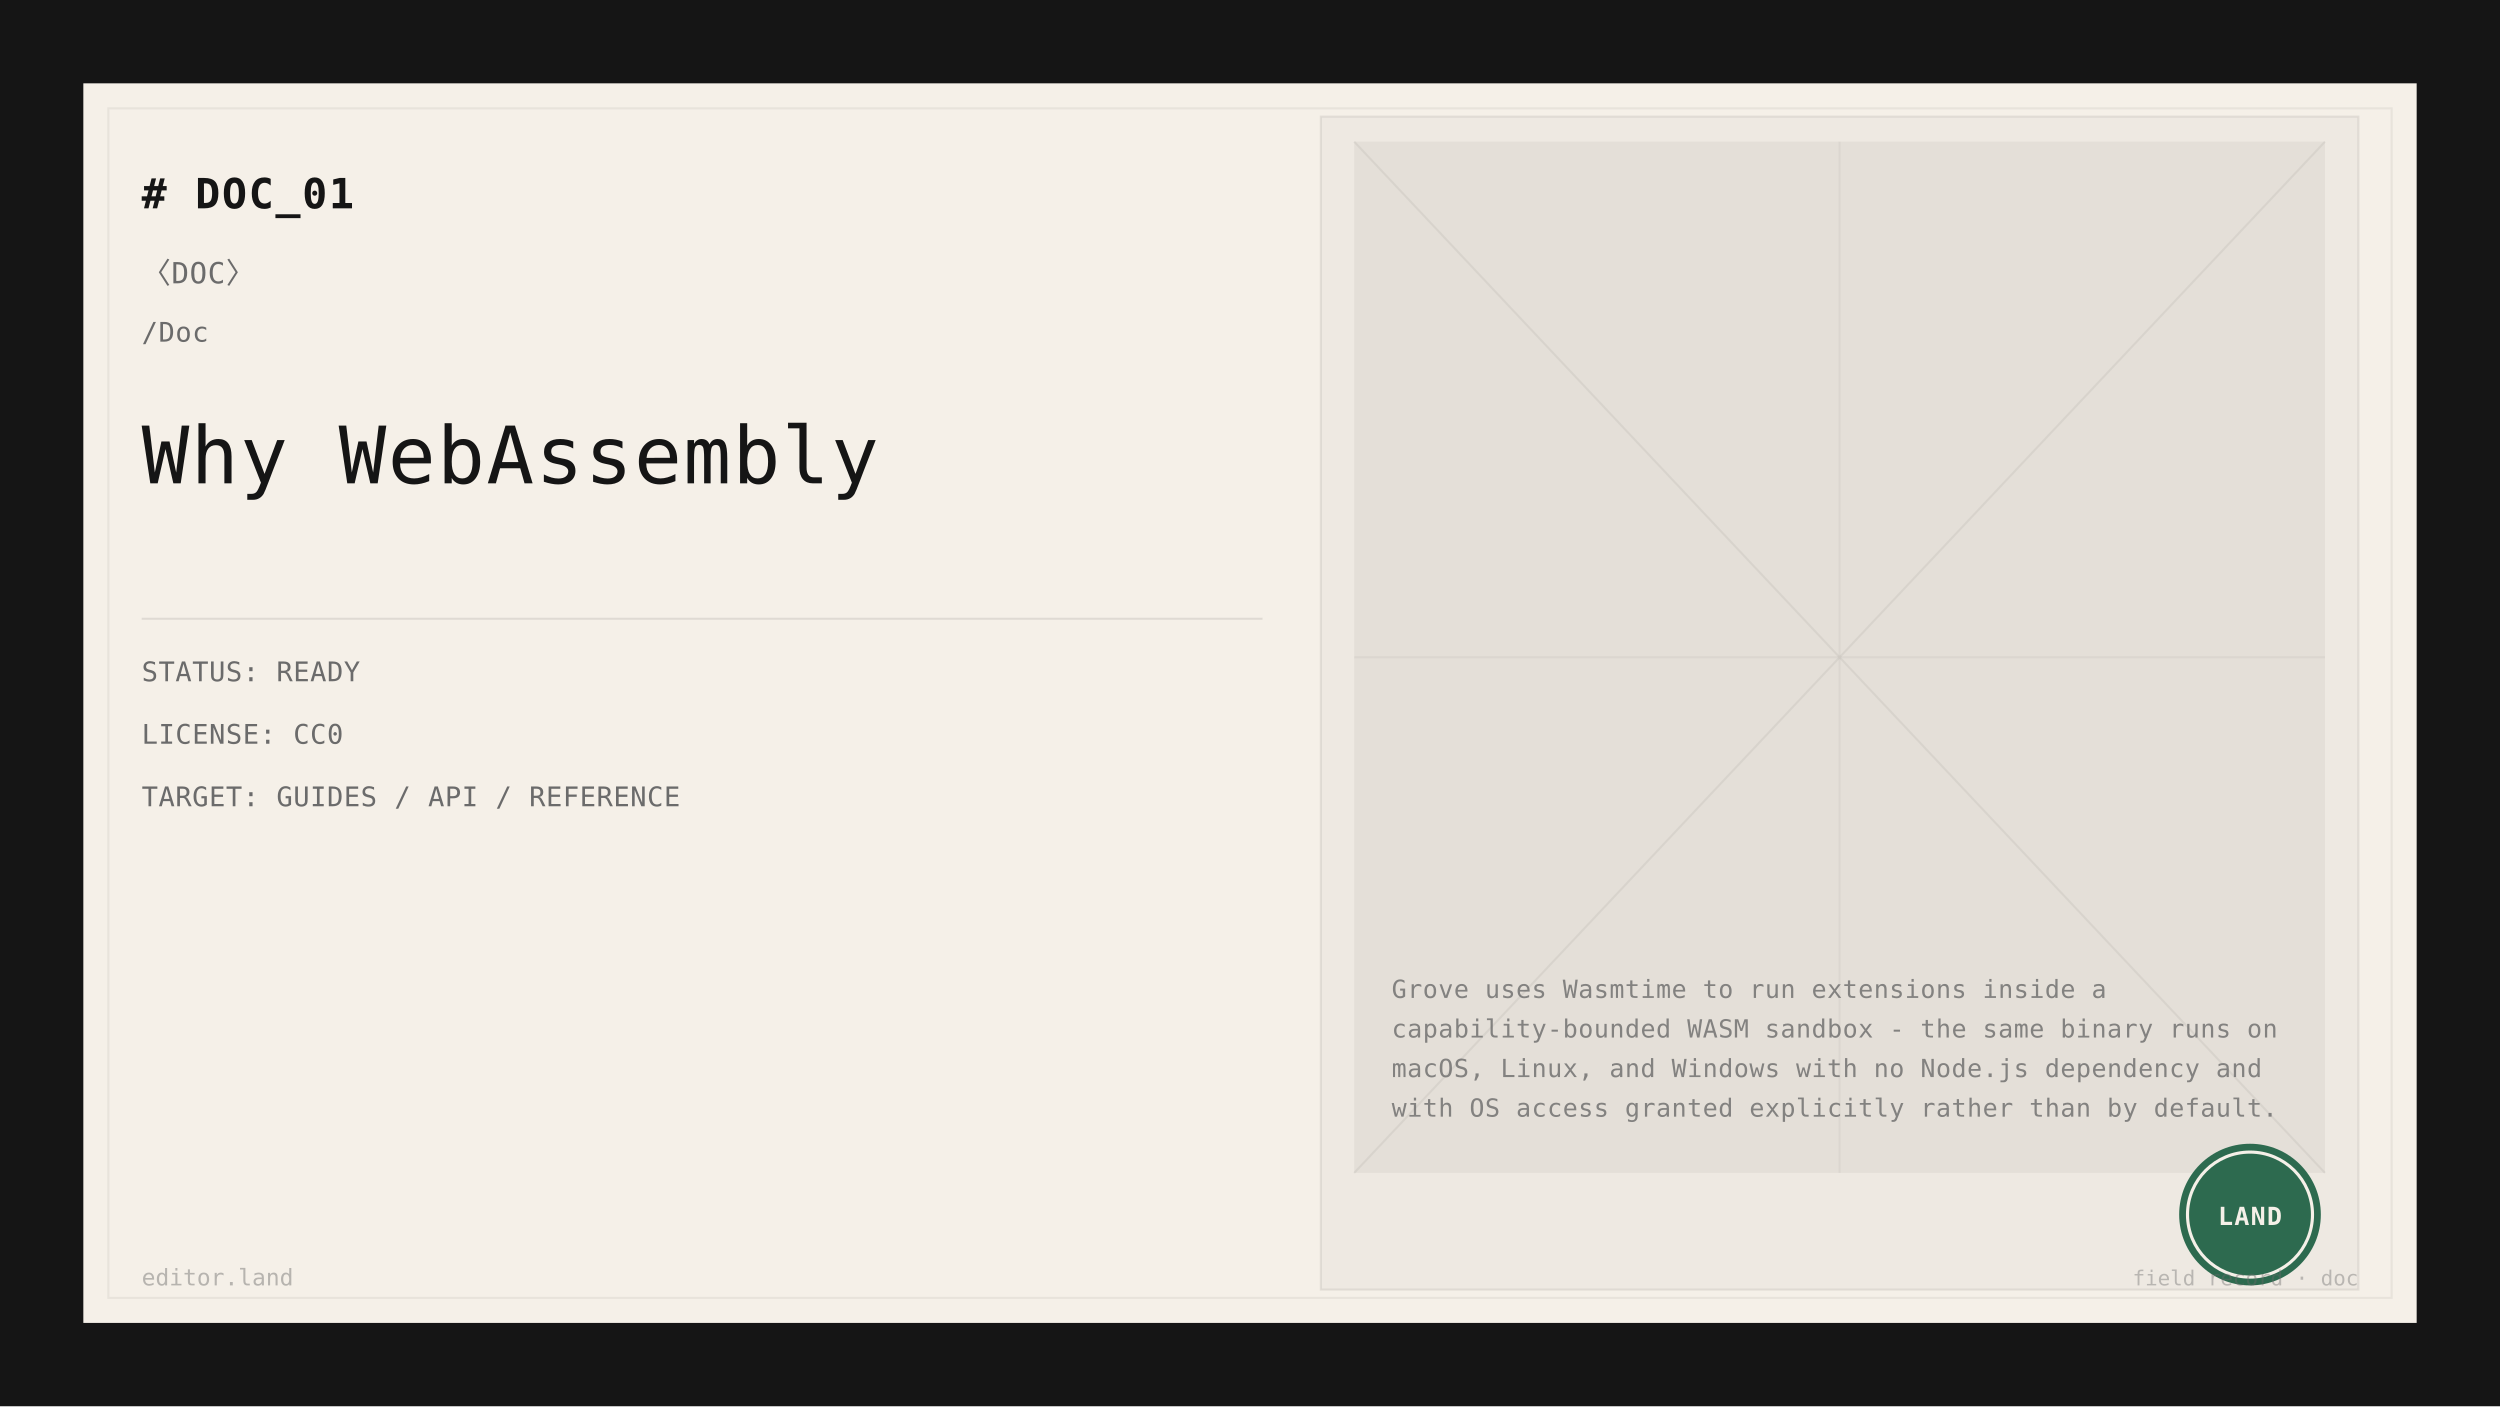
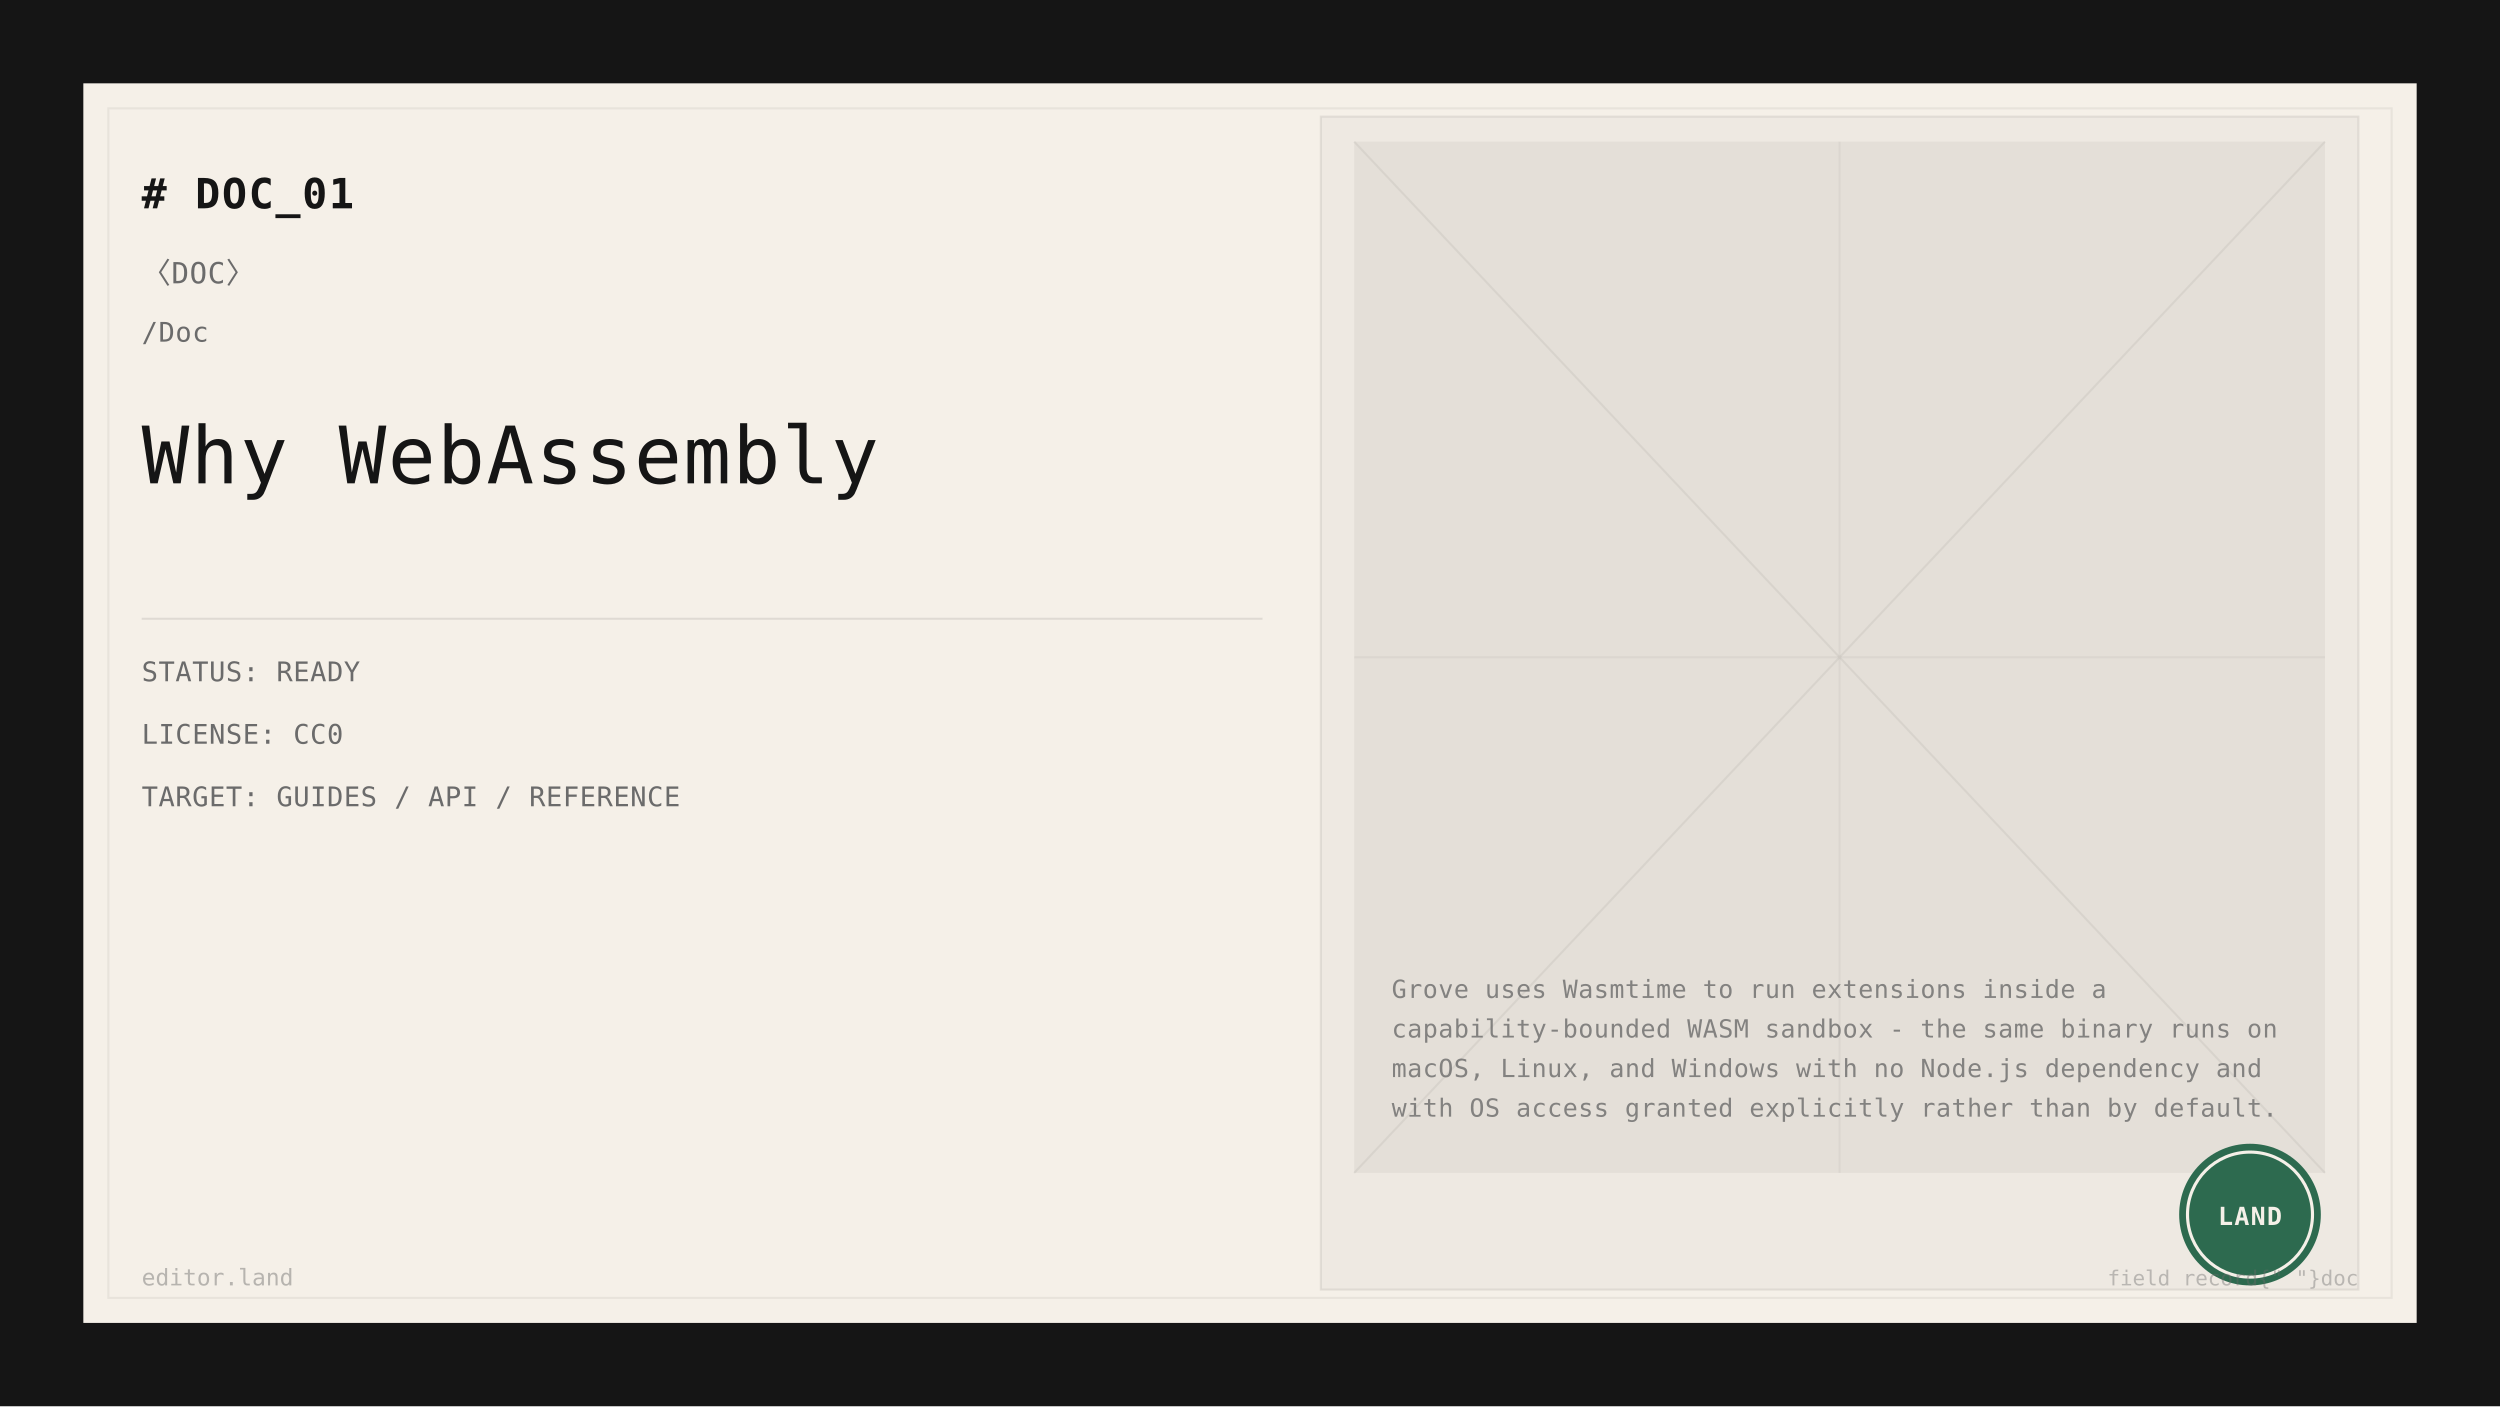
<svg xmlns="http://www.w3.org/2000/svg" width="1200" height="675" viewBox="0 0 1200 675">
  <path fill="#151515" d="M0 0h1200v675H0z" />
  <path fill="#f5f0e8" d="M40 40h1120v595H40z" />
  <path fill="none" stroke="#151515" stroke-opacity=".06" d="M52 52h1096v571H52z" />
  <text x="68" y="100" fill="#151515" font-family="'JetBrains Mono', 'SF Mono', 'Fira Code', monospace" font-size="20" font-weight="600" letter-spacing=".04em"># DOC_01</text>
  <text x="68" y="136" fill="#6b6b6b" font-family="'JetBrains Mono', 'SF Mono', 'Fira Code', monospace" font-size="14" font-weight="400" letter-spacing=".02em">〈DOC〉</text>
  <text x="68" y="164" fill="#6b6b6b" font-family="'JetBrains Mono', 'SF Mono', 'Fira Code', monospace" font-size="13" font-weight="400" letter-spacing=".02em">/Doc</text>
  <text x="68" y="232" fill="#151515" font-family="'JetBrains Mono', 'SF Mono', 'Fira Code', monospace" font-size="38" font-weight="500" letter-spacing=".02em">Why WebAssembly</text>
  <path stroke="#151515" stroke-opacity=".1" d="M68 297h538" />
  <text x="68" y="327" fill="#6b6b6b" font-family="'JetBrains Mono', 'SF Mono', 'Fira Code', monospace" font-size="13" font-weight="400" letter-spacing=".02em">STATUS: READY</text>
  <text x="68" y="357" fill="#6b6b6b" font-family="'JetBrains Mono', 'SF Mono', 'Fira Code', monospace" font-size="13" font-weight="400" letter-spacing=".02em">LICENSE: CC0</text>
  <text x="68" y="387" fill="#6b6b6b" font-family="'JetBrains Mono', 'SF Mono', 'Fira Code', monospace" font-size="13" font-weight="400" letter-spacing=".02em">TARGET: GUIDES / API / REFERENCE</text>
  <path fill="#151515" fill-opacity=".03" d="M634 56h498v563H634z" />
  <path fill="none" stroke="#151515" stroke-opacity=".08" d="M634 56h498v563H634z" />
  <path fill="#151515" fill-opacity=".05" d="M650 68h466v495H650z" />
  <path stroke="#151515" stroke-opacity=".06" d="m650 68 466 495m0-495L650 563" />
  <path stroke="#151515" stroke-opacity=".04" d="M883 68v495M650 315.5h466" />
  <text x="668" y="479" fill="#6b6b6b" fill-opacity=".8" font-family="'JetBrains Mono', 'SF Mono', 'Fira Code', monospace" font-size="12" font-weight="400" letter-spacing=".02em">Grove uses Wasmtime to run extensions inside a</text>
  <text x="668" y="498" fill="#6b6b6b" fill-opacity=".8" font-family="'JetBrains Mono', 'SF Mono', 'Fira Code', monospace" font-size="12" font-weight="400" letter-spacing=".02em">capability-bounded WASM sandbox - the same binary runs on</text>
  <text x="668" y="517" fill="#6b6b6b" fill-opacity=".8" font-family="'JetBrains Mono', 'SF Mono', 'Fira Code', monospace" font-size="12" font-weight="400" letter-spacing=".02em">macOS, Linux, and Windows with no Node.js dependency and</text>
  <text x="668" y="536" fill="#6b6b6b" fill-opacity=".8" font-family="'JetBrains Mono', 'SF Mono', 'Fira Code', monospace" font-size="12" font-weight="400" letter-spacing=".02em">with OS access granted explicitly rather than by default.</text>
  <circle cx="1080" cy="583" r="34" fill="#2d6a4f" />
  <circle cx="1080" cy="583" r="30" fill="none" stroke="#f5f0e8" stroke-width="1.5" />
  <text x="1080" y="588" fill="#f5f0e8" font-family="'JetBrains Mono', 'SF Mono', 'Fira Code', monospace" font-size="12" font-weight="600" letter-spacing=".05em" text-anchor="middle">LAND</text>
  <text x="68" y="617" fill="#6b6b6b" fill-opacity=".45" font-family="'JetBrains Mono', 'SF Mono', 'Fira Code', monospace" font-size="11" font-weight="400">editor.land</text>
-   <text x="1132" y="617" fill="#6b6b6b" fill-opacity=".4" font-family="'JetBrains Mono', 'SF Mono', 'Fira Code', monospace" font-size="10" font-weight="400" text-anchor="end">field record · doc</text>
+   <text x="1132" y="617" fill="#6b6b6b" fill-opacity=".4" font-family="'JetBrains Mono', 'SF Mono', 'Fira Code', monospace" font-size="10" font-weight="400" text-anchor="end">field record{" "}doc</text>
</svg>
